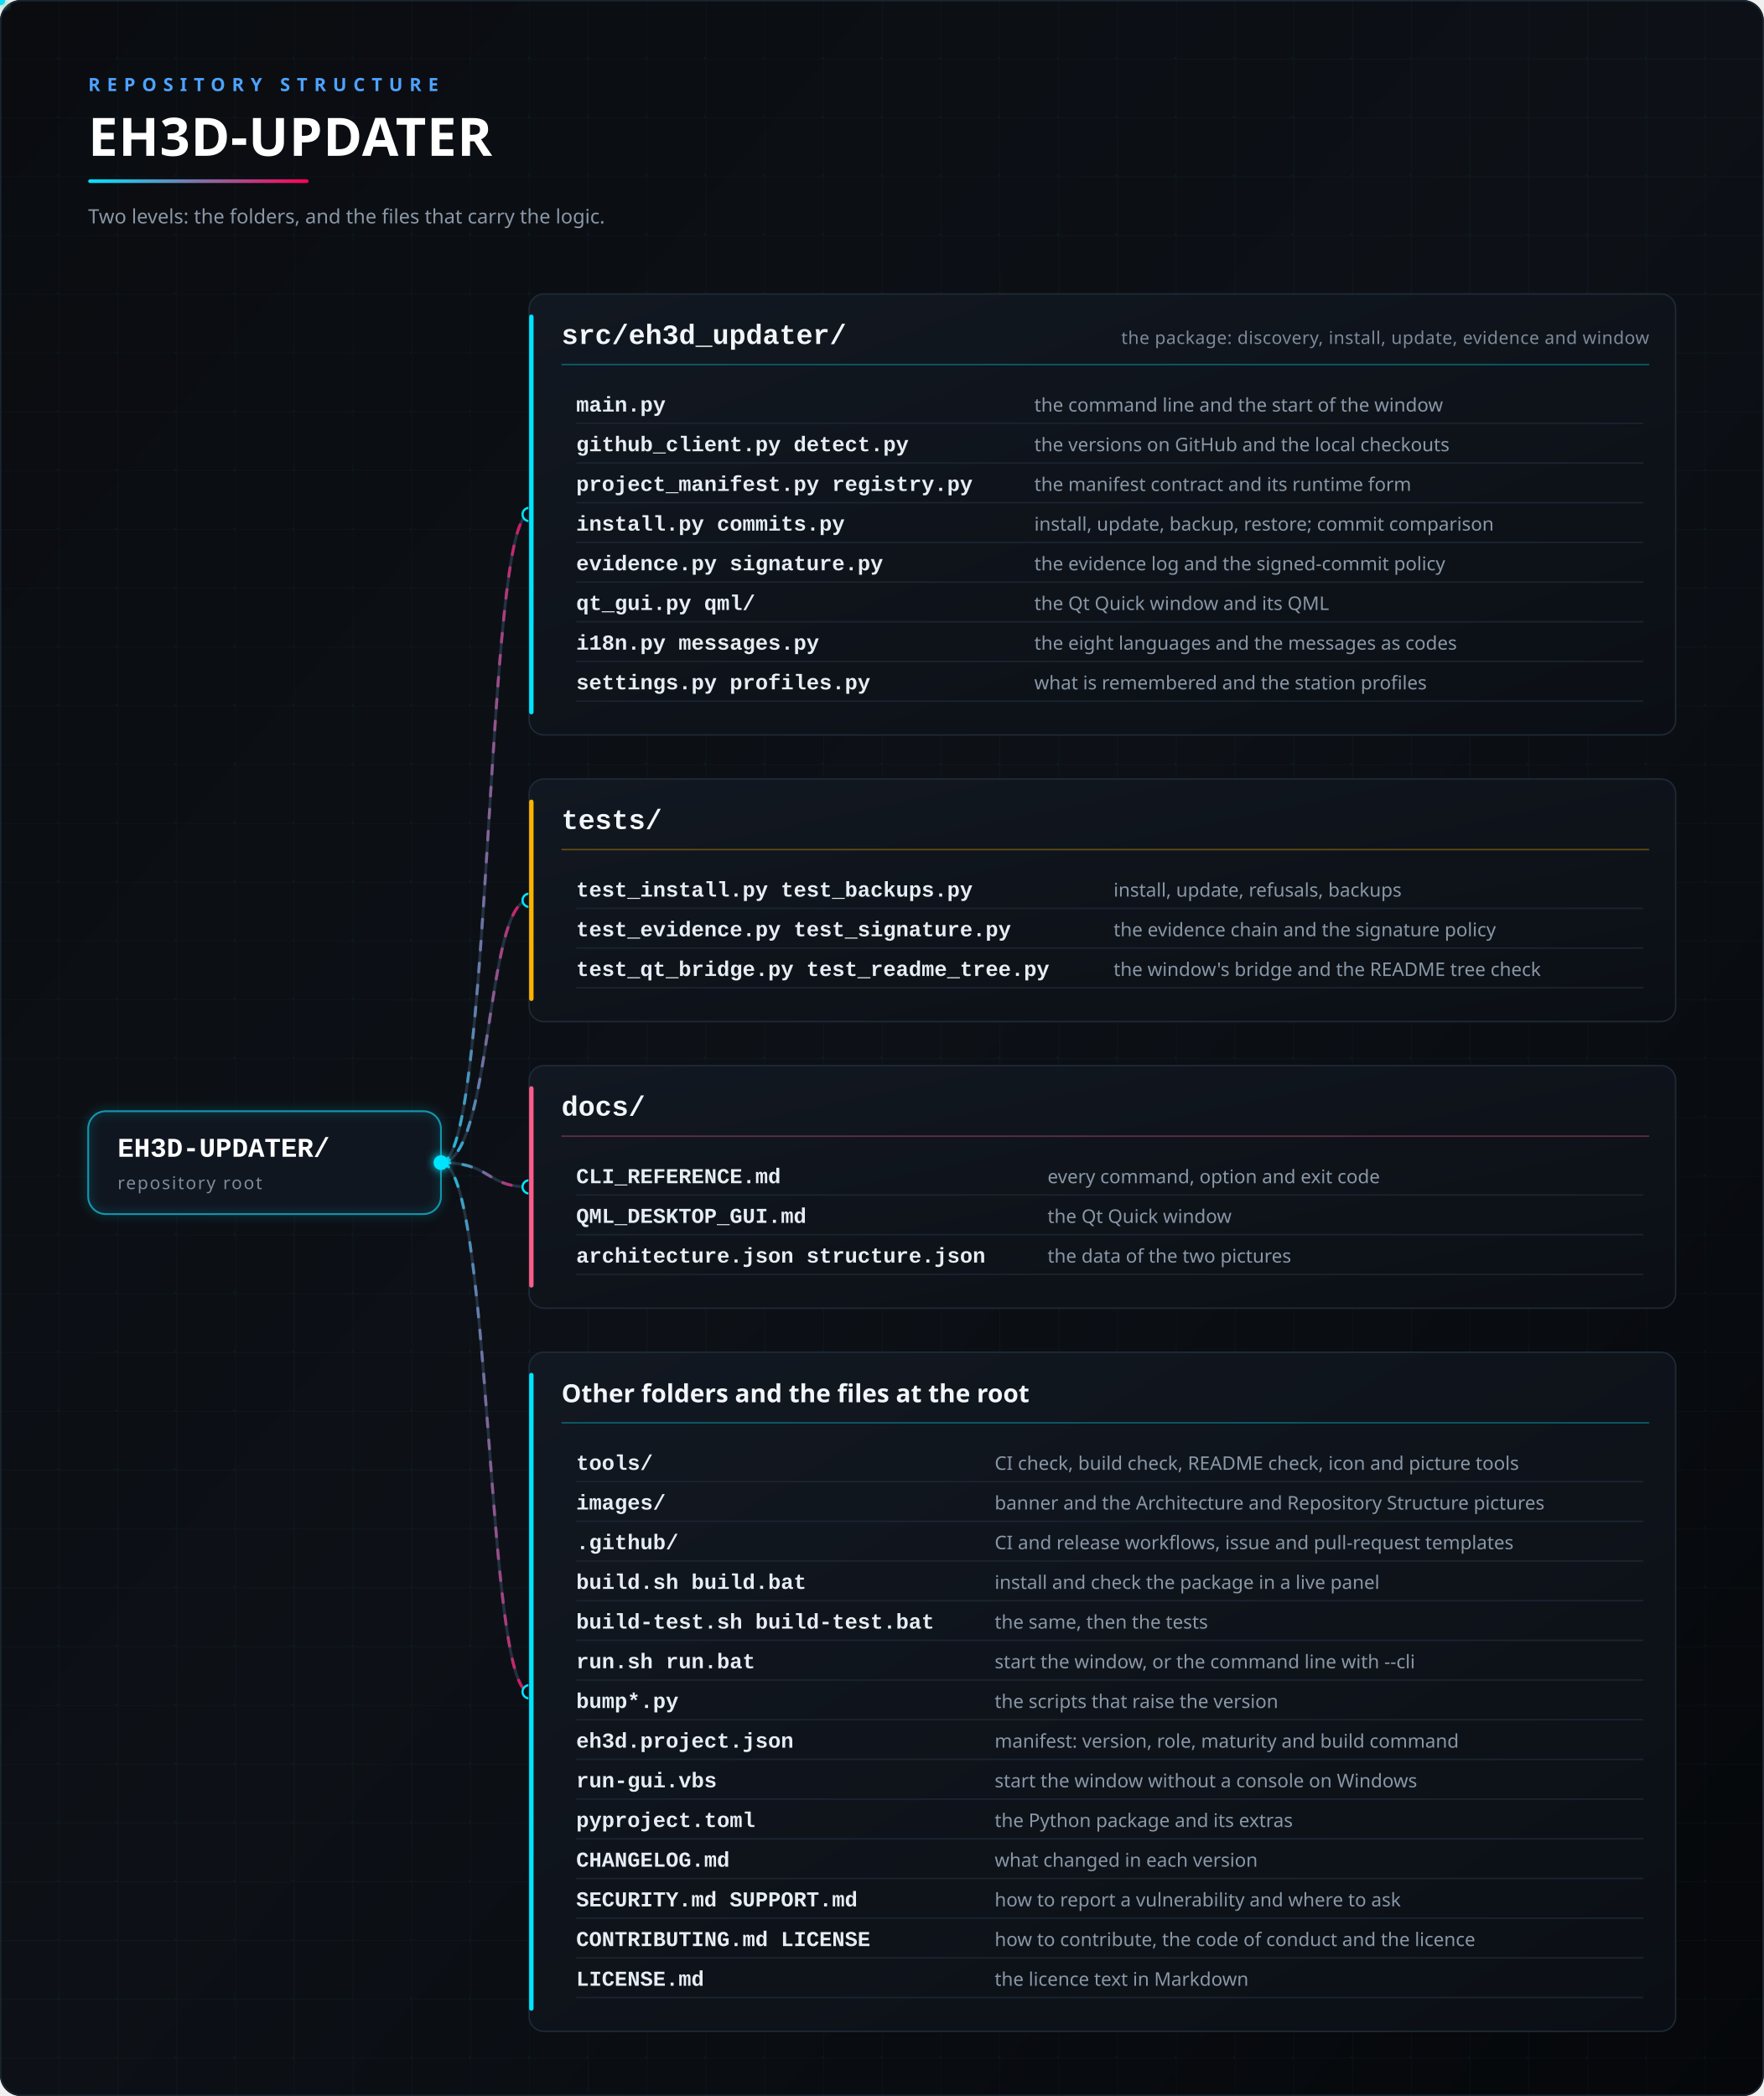
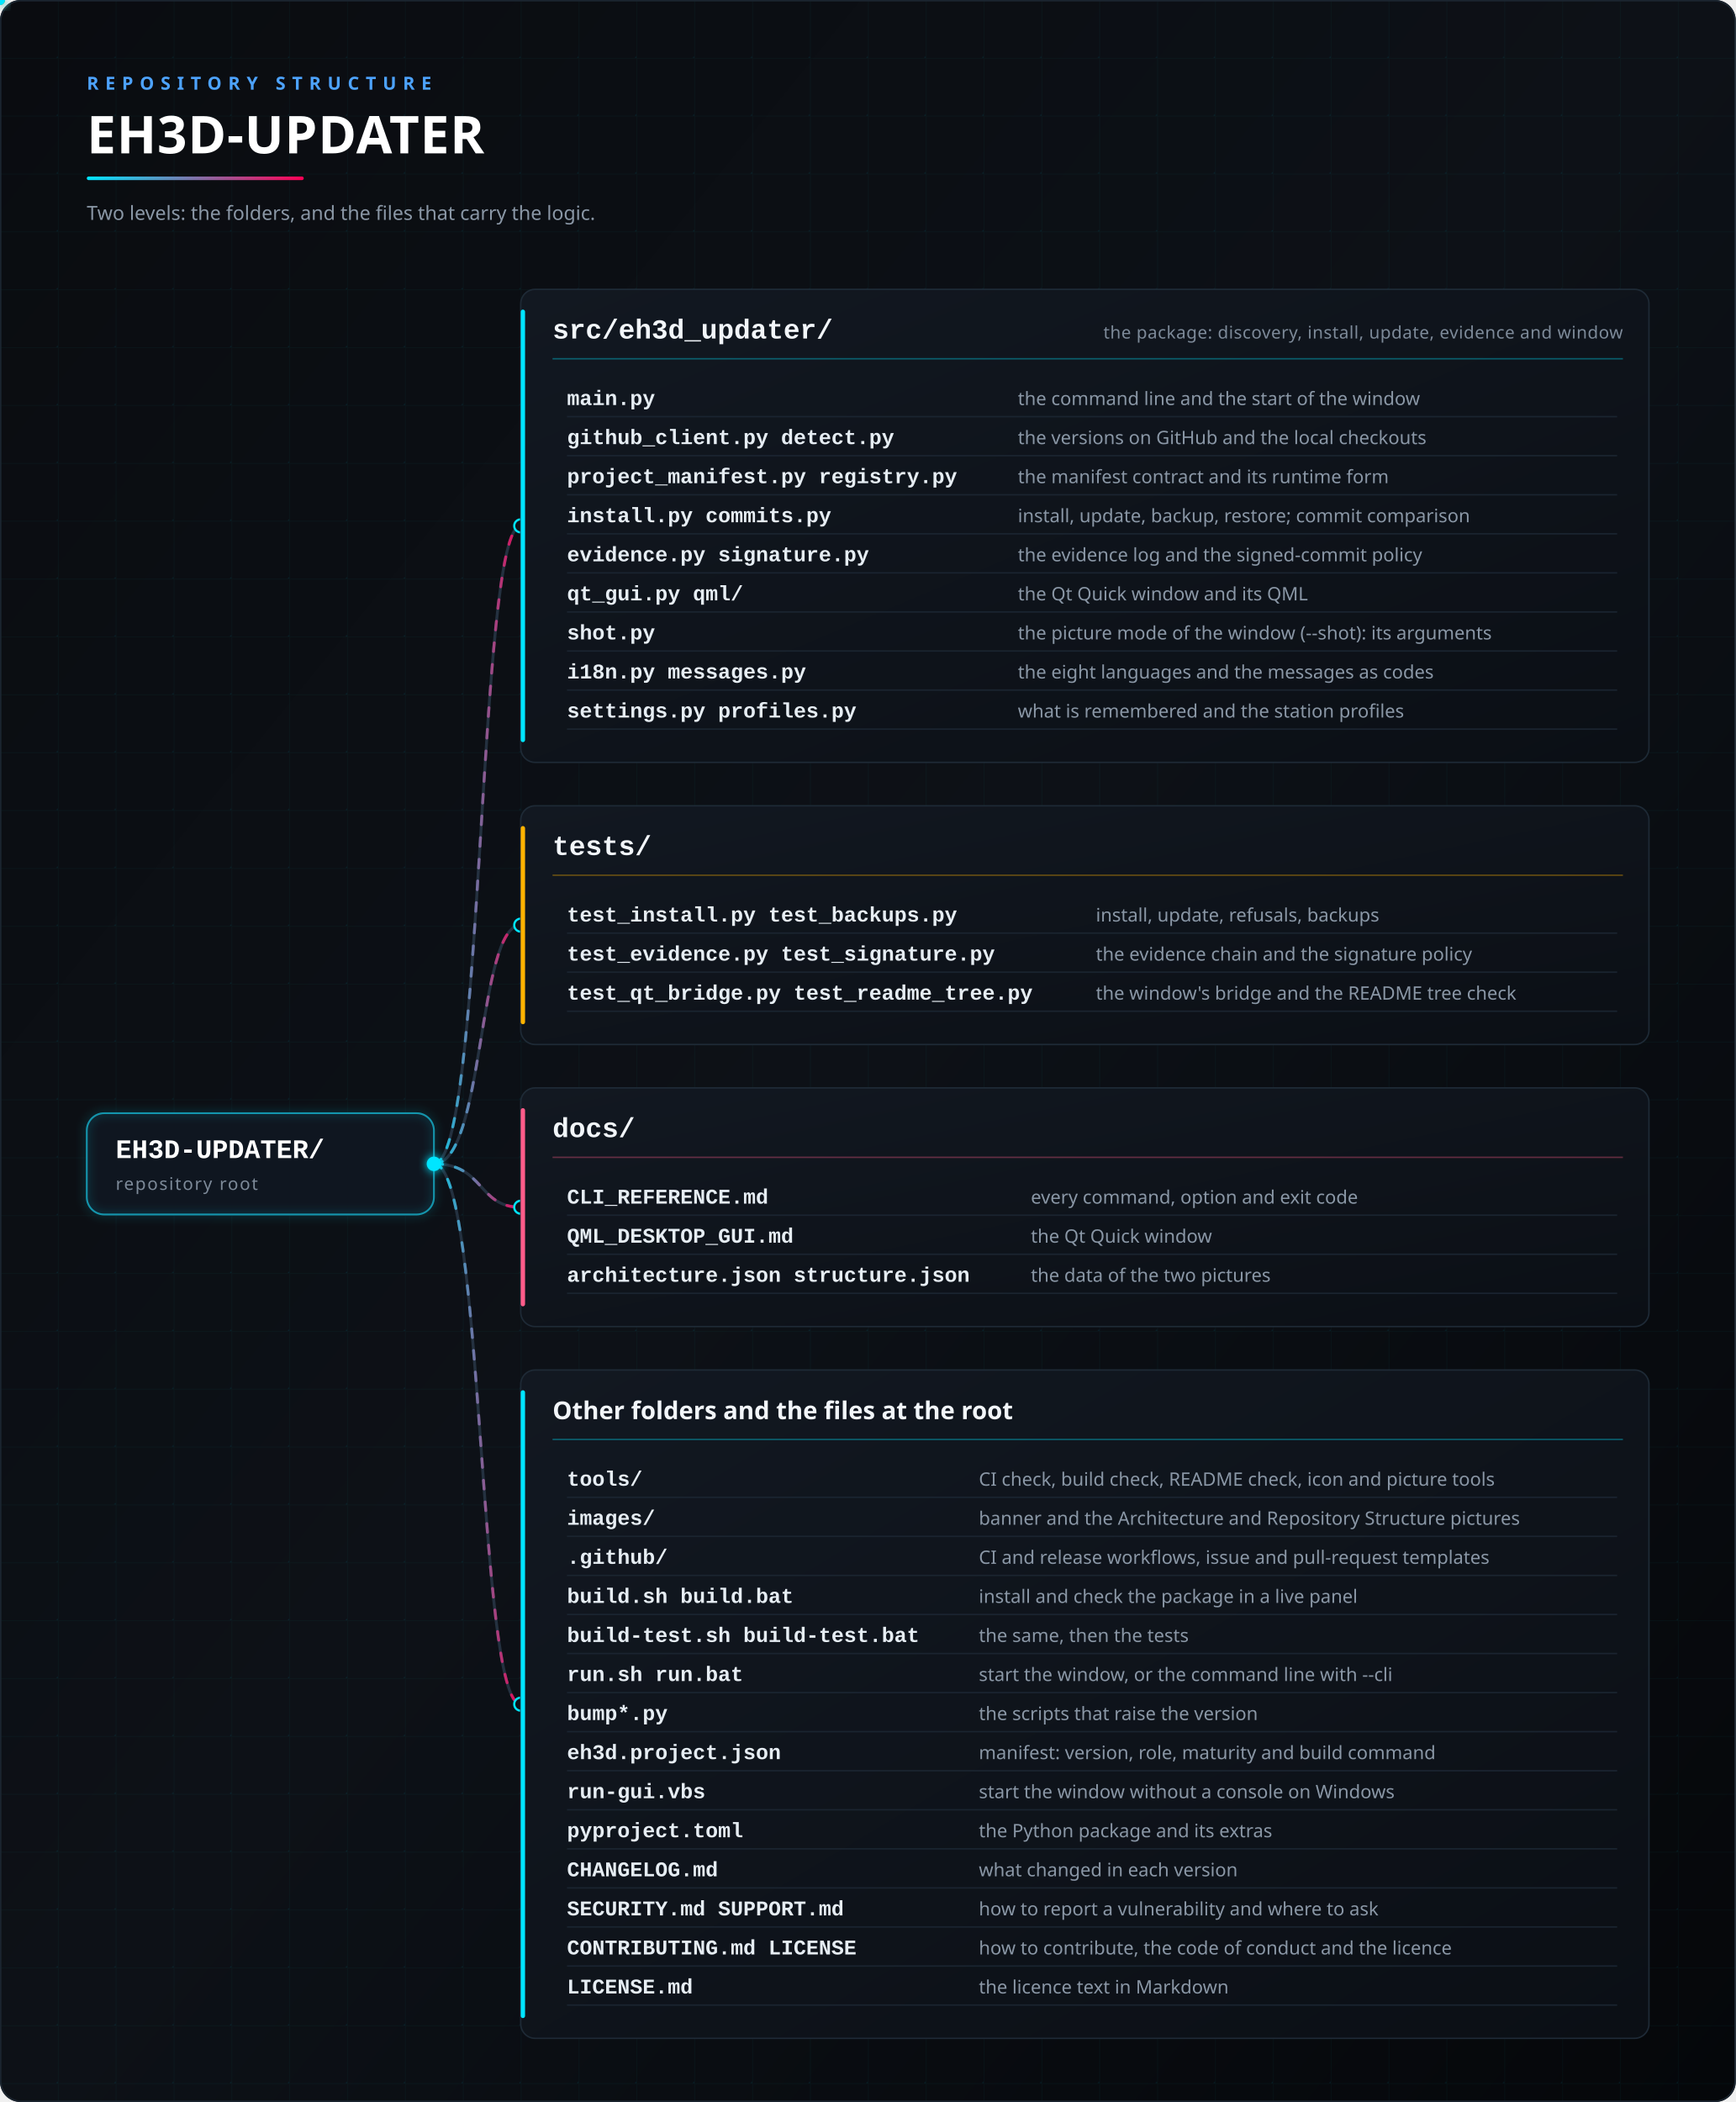
- <svg xmlns="http://www.w3.org/2000/svg" viewBox="0 0 1200 1426" width="100%" role="img" aria-labelledby="t d">
+ <svg xmlns="http://www.w3.org/2000/svg" viewBox="0 0 1200 1453" width="100%" role="img" aria-labelledby="t d">
  <defs>
    <linearGradient id="bg" x1="0" y1="0" x2="1" y2="1">
      <stop offset="0" stop-color="#0A0C10" />
      <stop offset="0.5" stop-color="#0D1117" />
      <stop offset="1" stop-color="#05070A" />
    </linearGradient>
    <linearGradient id="card" x1="0" y1="0" x2="1" y2="1">
      <stop offset="0" stop-color="#121821" />
      <stop offset="1" stop-color="#0B0F15" />
    </linearGradient>
    <linearGradient id="line" x1="0" y1="0" x2="1" y2="0">
      <stop offset="0" stop-color="#00E5FF" />
      <stop offset="1" stop-color="#FF0055" />
    </linearGradient>
    <filter id="glow" x="-50%" y="-50%" width="200%" height="200%">
      <feGaussianBlur stdDeviation="3" result="b" />
      <feMerge>
        <feMergeNode in="b" />
        <feMergeNode in="SourceGraphic" />
      </feMerge>
    </filter>
    <pattern id="grid" width="40" height="40" patternUnits="userSpaceOnUse">
      <path d="M40 0H0V40" fill="none" stroke="#00E5FF" stroke-opacity="0.035" />
      <circle cx="40" cy="40" r="1" fill="#00E5FF" fill-opacity="0.09" />
    </pattern>
  </defs>
-   <rect width="1200" height="1426" rx="14" fill="url(#bg)" />
-   <rect width="1200" height="1426" rx="14" fill="url(#grid)" />
-   <rect x="0.5" y="0.5" width="1199" height="1425" rx="14" fill="none" stroke="#1B2530" />
+   <rect width="1200" height="1453" rx="14" fill="url(#bg)" />
+   <rect width="1200" height="1453" rx="14" fill="url(#grid)" />
+   <rect x="0.5" y="0.5" width="1199" height="1452" rx="14" fill="none" stroke="#1B2530" />
  <text x="60" y="62" font-family="'Segoe UI','Noto Sans','Noto Sans CJK SC','Microsoft YaHei','Yu Gothic','Helvetica Neue',Helvetica,Arial,sans-serif" font-size="12.5" font-weight="600" fill="#4DA3FF" text-anchor="start" letter-spacing="4.5">REPOSITORY STRUCTURE</text>
  <text x="60" y="106" font-family="'Segoe UI','Noto Sans','Noto Sans CJK SC','Microsoft YaHei','Yu Gothic','Helvetica Neue',Helvetica,Arial,sans-serif" font-size="36" font-weight="700" fill="#FFFFFF" text-anchor="start" letter-spacing="0.5">EH3D-UPDATER</text>
  <rect x="60" y="122" width="150" height="2.5" rx="1.25" fill="url(#line)">
    <animate attributeName="width" values="40;150;150" keyTimes="0;0.4;1" dur="3s" repeatCount="indefinite" />
  </rect>
  <text x="60" y="152" font-family="'Segoe UI','Noto Sans','Noto Sans CJK SC','Microsoft YaHei','Yu Gothic','Helvetica Neue',Helvetica,Arial,sans-serif" font-size="13.5" font-weight="400" fill="#8A97A6" text-anchor="start">Two levels: the folders, and the files that carry the logic.</text>
-   <path id="c0" d="M300,791 C335,791 330,350 360,350" fill="none" stroke="#243140" stroke-width="2" />
-   <path d="M300,791 C335,791 330,350 360,350" fill="none" stroke="url(#line)" stroke-width="2" stroke-linecap="round" stroke-dasharray="6 9" opacity="0.9">
+   <path id="c0" d="M300,804.5 C335,804.5 330,363.5 360,363.5" fill="none" stroke="#243140" stroke-width="2" />
+   <path d="M300,804.5 C335,804.5 330,363.5 360,363.5" fill="none" stroke="url(#line)" stroke-width="2" stroke-linecap="round" stroke-dasharray="6 9" opacity="0.9">
    <animate attributeName="stroke-dashoffset" from="0" to="-30" dur="1.6s" repeatCount="indefinite" />
  </path>
-   <circle cx="360" cy="350" r="4.5" fill="#0D1117" stroke="#00E5FF" stroke-width="1.5" />
-   <path id="c1" d="M300,791 C335,791 330,612.5 360,612.5" fill="none" stroke="#243140" stroke-width="2" />
-   <path d="M300,791 C335,791 330,612.5 360,612.5" fill="none" stroke="url(#line)" stroke-width="2" stroke-linecap="round" stroke-dasharray="6 9" opacity="0.9">
+   <circle cx="360" cy="363.5" r="4.5" fill="#0D1117" stroke="#00E5FF" stroke-width="1.5" />
+   <path id="c1" d="M300,804.5 C335,804.5 330,639.5 360,639.5" fill="none" stroke="#243140" stroke-width="2" />
+   <path d="M300,804.5 C335,804.5 330,639.5 360,639.5" fill="none" stroke="url(#line)" stroke-width="2" stroke-linecap="round" stroke-dasharray="6 9" opacity="0.9">
    <animate attributeName="stroke-dashoffset" from="0" to="-30" dur="1.6s" repeatCount="indefinite" />
  </path>
-   <circle cx="360" cy="612.5" r="4.5" fill="#0D1117" stroke="#00E5FF" stroke-width="1.5" />
-   <path id="c2" d="M300,791 C335,791 330,807.5 360,807.5" fill="none" stroke="#243140" stroke-width="2" />
-   <path d="M300,791 C335,791 330,807.5 360,807.5" fill="none" stroke="url(#line)" stroke-width="2" stroke-linecap="round" stroke-dasharray="6 9" opacity="0.9">
+   <circle cx="360" cy="639.5" r="4.5" fill="#0D1117" stroke="#00E5FF" stroke-width="1.5" />
+   <path id="c2" d="M300,804.5 C335,804.5 330,834.5 360,834.5" fill="none" stroke="#243140" stroke-width="2" />
+   <path d="M300,804.5 C335,804.5 330,834.5 360,834.5" fill="none" stroke="url(#line)" stroke-width="2" stroke-linecap="round" stroke-dasharray="6 9" opacity="0.9">
    <animate attributeName="stroke-dashoffset" from="0" to="-30" dur="1.6s" repeatCount="indefinite" />
  </path>
-   <circle cx="360" cy="807.5" r="4.5" fill="#0D1117" stroke="#00E5FF" stroke-width="1.5" />
-   <path id="c3" d="M300,791 C335,791 330,1151 360,1151" fill="none" stroke="#243140" stroke-width="2" />
-   <path d="M300,791 C335,791 330,1151 360,1151" fill="none" stroke="url(#line)" stroke-width="2" stroke-linecap="round" stroke-dasharray="6 9" opacity="0.9">
+   <circle cx="360" cy="834.5" r="4.5" fill="#0D1117" stroke="#00E5FF" stroke-width="1.5" />
+   <path id="c3" d="M300,804.5 C335,804.5 330,1178 360,1178" fill="none" stroke="#243140" stroke-width="2" />
+   <path d="M300,804.5 C335,804.5 330,1178 360,1178" fill="none" stroke="url(#line)" stroke-width="2" stroke-linecap="round" stroke-dasharray="6 9" opacity="0.9">
    <animate attributeName="stroke-dashoffset" from="0" to="-30" dur="1.6s" repeatCount="indefinite" />
  </path>
-   <circle cx="360" cy="1151" r="4.5" fill="#0D1117" stroke="#00E5FF" stroke-width="1.5" />
+   <circle cx="360" cy="1178" r="4.5" fill="#0D1117" stroke="#00E5FF" stroke-width="1.5" />
  <circle r="3.5" fill="#00E5FF" filter="url(#glow)">
    <animateMotion dur="3.4s" repeatCount="indefinite">
      <mpath href="#c0" />
    </animateMotion>
  </circle>
  <circle r="3.5" fill="#4DA3FF" filter="url(#glow)">
    <animateMotion dur="4.2s" repeatCount="indefinite">
      <mpath href="#c1" />
    </animateMotion>
  </circle>
  <circle r="3.5" fill="#FFB300" filter="url(#glow)">
    <animateMotion dur="5.0s" repeatCount="indefinite">
      <mpath href="#c2" />
    </animateMotion>
  </circle>
  <circle r="3.5" fill="#00E5FF" filter="url(#glow)">
    <animateMotion dur="5.8s" repeatCount="indefinite">
      <mpath href="#c3" />
    </animateMotion>
  </circle>
-   <rect x="60" y="756" width="240" height="70" rx="12" fill="#0F1620" stroke="#2A3A4C" stroke-width="1.2" />
-   <rect x="60" y="756" width="240" height="70" rx="12" fill="none" stroke="#00E5FF" stroke-opacity="0.5" stroke-width="1.2" filter="url(#glow)">
+   <rect x="60" y="769.5" width="240" height="70" rx="12" fill="#0F1620" stroke="#2A3A4C" stroke-width="1.2" />
+   <rect x="60" y="769.5" width="240" height="70" rx="12" fill="none" stroke="#00E5FF" stroke-opacity="0.5" stroke-width="1.2" filter="url(#glow)">
    <animate attributeName="stroke-opacity" values="0.15;0.6;0.15" dur="3.6s" repeatCount="indefinite" />
  </rect>
-   <text x="80" y="787" font-family="'JetBrains Mono','Cascadia Code','SFMono-Regular',Consolas,'Liberation Mono',monospace" font-size="18.5" font-weight="700" fill="#FFFFFF" text-anchor="start">EH3D-UPDATER/</text>
-   <text x="80" y="809" font-family="'Segoe UI','Noto Sans','Noto Sans CJK SC','Microsoft YaHei','Yu Gothic','Helvetica Neue',Helvetica,Arial,sans-serif" font-size="12" font-weight="400" fill="#7D8A99" text-anchor="start" letter-spacing="1">repository root</text>
-   <circle cx="300" cy="791" r="5" fill="#00E5FF" filter="url(#glow)" />
-   <rect x="360" y="200" width="780" height="300" rx="10" fill="url(#card)" stroke="#1E2A36" stroke-width="1" />
-   <rect x="360" y="214" width="3" height="272" rx="1.5" fill="#00E5FF">
+   <text x="80" y="800.5" font-family="'JetBrains Mono','Cascadia Code','SFMono-Regular',Consolas,'Liberation Mono',monospace" font-size="18.5" font-weight="700" fill="#FFFFFF" text-anchor="start">EH3D-UPDATER/</text>
+   <text x="80" y="822.5" font-family="'Segoe UI','Noto Sans','Noto Sans CJK SC','Microsoft YaHei','Yu Gothic','Helvetica Neue',Helvetica,Arial,sans-serif" font-size="12" font-weight="400" fill="#7D8A99" text-anchor="start" letter-spacing="1">repository root</text>
+   <circle cx="300" cy="804.5" r="5" fill="#00E5FF" filter="url(#glow)" />
+   <rect x="360" y="200" width="780" height="327" rx="10" fill="url(#card)" stroke="#1E2A36" stroke-width="1" />
+   <rect x="360" y="214" width="3" height="299" rx="1.5" fill="#00E5FF">
    <animate attributeName="opacity" values="0.55;1;0.55" dur="4s" begin="0s" repeatCount="indefinite" />
  </rect>
  <text x="382" y="234" font-family="'JetBrains Mono','Cascadia Code','SFMono-Regular',Consolas,'Liberation Mono',monospace" font-size="19" font-weight="700" fill="#F2F6FA" text-anchor="start">src/eh3d_updater/</text>
  <text x="1122" y="234" font-family="'Segoe UI','Noto Sans','Noto Sans CJK SC','Microsoft YaHei','Yu Gothic','Helvetica Neue',Helvetica,Arial,sans-serif" font-size="12" font-weight="400" fill="#7D8A99" text-anchor="end" letter-spacing="0.3">the package: discovery, install, update, evidence and window</text>
  <line x1="382" y1="248" x2="1122" y2="248" stroke="#00E5FF" stroke-opacity="0.35" stroke-width="1" />
  <text x="392" y="280" font-family="'JetBrains Mono','Cascadia Code','SFMono-Regular',Consolas,'Liberation Mono',monospace" font-size="14.5" font-weight="600" fill="#E6EDF3" text-anchor="start">main.py</text>
  <text x="703.68" y="280" font-family="'Segoe UI','Noto Sans','Noto Sans CJK SC','Microsoft YaHei','Yu Gothic','Helvetica Neue',Helvetica,Arial,sans-serif" font-size="12.8" font-weight="400" fill="#8A97A6" text-anchor="start">the command line and the start of the window</text>
  <line x1="392" y1="288" x2="1118" y2="288" stroke="#1A2430" stroke-width="1" />
  <text x="392" y="307" font-family="'JetBrains Mono','Cascadia Code','SFMono-Regular',Consolas,'Liberation Mono',monospace" font-size="14.5" font-weight="600" fill="#E6EDF3" text-anchor="start">github_client.py  detect.py</text>
  <text x="703.68" y="307" font-family="'Segoe UI','Noto Sans','Noto Sans CJK SC','Microsoft YaHei','Yu Gothic','Helvetica Neue',Helvetica,Arial,sans-serif" font-size="12.8" font-weight="400" fill="#8A97A6" text-anchor="start">the versions on GitHub and the local checkouts</text>
  <line x1="392" y1="315" x2="1118" y2="315" stroke="#1A2430" stroke-width="1" />
  <text x="392" y="334" font-family="'JetBrains Mono','Cascadia Code','SFMono-Regular',Consolas,'Liberation Mono',monospace" font-size="14.5" font-weight="600" fill="#E6EDF3" text-anchor="start">project_manifest.py  registry.py</text>
  <text x="703.68" y="334" font-family="'Segoe UI','Noto Sans','Noto Sans CJK SC','Microsoft YaHei','Yu Gothic','Helvetica Neue',Helvetica,Arial,sans-serif" font-size="12.8" font-weight="400" fill="#8A97A6" text-anchor="start">the manifest contract and its runtime form</text>
  <line x1="392" y1="342" x2="1118" y2="342" stroke="#1A2430" stroke-width="1" />
  <text x="392" y="361" font-family="'JetBrains Mono','Cascadia Code','SFMono-Regular',Consolas,'Liberation Mono',monospace" font-size="14.5" font-weight="600" fill="#E6EDF3" text-anchor="start">install.py  commits.py</text>
  <text x="703.68" y="361" font-family="'Segoe UI','Noto Sans','Noto Sans CJK SC','Microsoft YaHei','Yu Gothic','Helvetica Neue',Helvetica,Arial,sans-serif" font-size="12.8" font-weight="400" fill="#8A97A6" text-anchor="start">install, update, backup, restore; commit comparison</text>
  <line x1="392" y1="369" x2="1118" y2="369" stroke="#1A2430" stroke-width="1" />
  <text x="392" y="388" font-family="'JetBrains Mono','Cascadia Code','SFMono-Regular',Consolas,'Liberation Mono',monospace" font-size="14.5" font-weight="600" fill="#E6EDF3" text-anchor="start">evidence.py  signature.py</text>
  <text x="703.68" y="388" font-family="'Segoe UI','Noto Sans','Noto Sans CJK SC','Microsoft YaHei','Yu Gothic','Helvetica Neue',Helvetica,Arial,sans-serif" font-size="12.8" font-weight="400" fill="#8A97A6" text-anchor="start">the evidence log and the signed-commit policy</text>
  <line x1="392" y1="396" x2="1118" y2="396" stroke="#1A2430" stroke-width="1" />
  <text x="392" y="415" font-family="'JetBrains Mono','Cascadia Code','SFMono-Regular',Consolas,'Liberation Mono',monospace" font-size="14.5" font-weight="600" fill="#E6EDF3" text-anchor="start">qt_gui.py  qml/</text>
  <text x="703.68" y="415" font-family="'Segoe UI','Noto Sans','Noto Sans CJK SC','Microsoft YaHei','Yu Gothic','Helvetica Neue',Helvetica,Arial,sans-serif" font-size="12.8" font-weight="400" fill="#8A97A6" text-anchor="start">the Qt Quick window and its QML</text>
  <line x1="392" y1="423" x2="1118" y2="423" stroke="#1A2430" stroke-width="1" />
-   <text x="392" y="442" font-family="'JetBrains Mono','Cascadia Code','SFMono-Regular',Consolas,'Liberation Mono',monospace" font-size="14.5" font-weight="600" fill="#E6EDF3" text-anchor="start">i18n.py  messages.py</text>
-   <text x="703.68" y="442" font-family="'Segoe UI','Noto Sans','Noto Sans CJK SC','Microsoft YaHei','Yu Gothic','Helvetica Neue',Helvetica,Arial,sans-serif" font-size="12.8" font-weight="400" fill="#8A97A6" text-anchor="start">the eight languages and the messages as codes</text>
+   <text x="392" y="442" font-family="'JetBrains Mono','Cascadia Code','SFMono-Regular',Consolas,'Liberation Mono',monospace" font-size="14.5" font-weight="600" fill="#E6EDF3" text-anchor="start">shot.py</text>
+   <text x="703.68" y="442" font-family="'Segoe UI','Noto Sans','Noto Sans CJK SC','Microsoft YaHei','Yu Gothic','Helvetica Neue',Helvetica,Arial,sans-serif" font-size="12.8" font-weight="400" fill="#8A97A6" text-anchor="start">the picture mode of the window (--shot): its arguments</text>
  <line x1="392" y1="450" x2="1118" y2="450" stroke="#1A2430" stroke-width="1" />
-   <text x="392" y="469" font-family="'JetBrains Mono','Cascadia Code','SFMono-Regular',Consolas,'Liberation Mono',monospace" font-size="14.5" font-weight="600" fill="#E6EDF3" text-anchor="start">settings.py  profiles.py</text>
-   <text x="703.68" y="469" font-family="'Segoe UI','Noto Sans','Noto Sans CJK SC','Microsoft YaHei','Yu Gothic','Helvetica Neue',Helvetica,Arial,sans-serif" font-size="12.8" font-weight="400" fill="#8A97A6" text-anchor="start">what is remembered and the station profiles</text>
+   <text x="392" y="469" font-family="'JetBrains Mono','Cascadia Code','SFMono-Regular',Consolas,'Liberation Mono',monospace" font-size="14.5" font-weight="600" fill="#E6EDF3" text-anchor="start">i18n.py  messages.py</text>
+   <text x="703.68" y="469" font-family="'Segoe UI','Noto Sans','Noto Sans CJK SC','Microsoft YaHei','Yu Gothic','Helvetica Neue',Helvetica,Arial,sans-serif" font-size="12.8" font-weight="400" fill="#8A97A6" text-anchor="start">the eight languages and the messages as codes</text>
  <line x1="392" y1="477" x2="1118" y2="477" stroke="#1A2430" stroke-width="1" />
-   <rect x="360" y="530" width="780" height="165" rx="10" fill="url(#card)" stroke="#1E2A36" stroke-width="1" />
-   <rect x="360" y="544" width="3" height="137" rx="1.5" fill="#FFB300">
+   <text x="392" y="496" font-family="'JetBrains Mono','Cascadia Code','SFMono-Regular',Consolas,'Liberation Mono',monospace" font-size="14.5" font-weight="600" fill="#E6EDF3" text-anchor="start">settings.py  profiles.py</text>
+   <text x="703.68" y="496" font-family="'Segoe UI','Noto Sans','Noto Sans CJK SC','Microsoft YaHei','Yu Gothic','Helvetica Neue',Helvetica,Arial,sans-serif" font-size="12.8" font-weight="400" fill="#8A97A6" text-anchor="start">what is remembered and the station profiles</text>
+   <line x1="392" y1="504" x2="1118" y2="504" stroke="#1A2430" stroke-width="1" />
+   <rect x="360" y="557" width="780" height="165" rx="10" fill="url(#card)" stroke="#1E2A36" stroke-width="1" />
+   <rect x="360" y="571" width="3" height="137" rx="1.5" fill="#FFB300">
    <animate attributeName="opacity" values="0.55;1;0.55" dur="4s" begin="0.6s" repeatCount="indefinite" />
  </rect>
-   <text x="382" y="564" font-family="'JetBrains Mono','Cascadia Code','SFMono-Regular',Consolas,'Liberation Mono',monospace" font-size="19" font-weight="700" fill="#F2F6FA" text-anchor="start">tests/</text>
-   <line x1="382" y1="578" x2="1122" y2="578" stroke="#FFB300" stroke-opacity="0.35" stroke-width="1" />
-   <text x="392" y="610" font-family="'JetBrains Mono','Cascadia Code','SFMono-Regular',Consolas,'Liberation Mono',monospace" font-size="14.5" font-weight="600" fill="#E6EDF3" text-anchor="start">test_install.py  test_backups.py</text>
-   <text x="757.62" y="610" font-family="'Segoe UI','Noto Sans','Noto Sans CJK SC','Microsoft YaHei','Yu Gothic','Helvetica Neue',Helvetica,Arial,sans-serif" font-size="12.8" font-weight="400" fill="#8A97A6" text-anchor="start">install, update, refusals, backups</text>
-   <line x1="392" y1="618" x2="1118" y2="618" stroke="#1A2430" stroke-width="1" />
-   <text x="392" y="637" font-family="'JetBrains Mono','Cascadia Code','SFMono-Regular',Consolas,'Liberation Mono',monospace" font-size="14.5" font-weight="600" fill="#E6EDF3" text-anchor="start">test_evidence.py  test_signature.py</text>
-   <text x="757.62" y="637" font-family="'Segoe UI','Noto Sans','Noto Sans CJK SC','Microsoft YaHei','Yu Gothic','Helvetica Neue',Helvetica,Arial,sans-serif" font-size="12.8" font-weight="400" fill="#8A97A6" text-anchor="start">the evidence chain and the signature policy</text>
+   <text x="382" y="591" font-family="'JetBrains Mono','Cascadia Code','SFMono-Regular',Consolas,'Liberation Mono',monospace" font-size="19" font-weight="700" fill="#F2F6FA" text-anchor="start">tests/</text>
+   <line x1="382" y1="605" x2="1122" y2="605" stroke="#FFB300" stroke-opacity="0.35" stroke-width="1" />
+   <text x="392" y="637" font-family="'JetBrains Mono','Cascadia Code','SFMono-Regular',Consolas,'Liberation Mono',monospace" font-size="14.5" font-weight="600" fill="#E6EDF3" text-anchor="start">test_install.py  test_backups.py</text>
+   <text x="757.62" y="637" font-family="'Segoe UI','Noto Sans','Noto Sans CJK SC','Microsoft YaHei','Yu Gothic','Helvetica Neue',Helvetica,Arial,sans-serif" font-size="12.8" font-weight="400" fill="#8A97A6" text-anchor="start">install, update, refusals, backups</text>
  <line x1="392" y1="645" x2="1118" y2="645" stroke="#1A2430" stroke-width="1" />
-   <text x="392" y="664" font-family="'JetBrains Mono','Cascadia Code','SFMono-Regular',Consolas,'Liberation Mono',monospace" font-size="14.5" font-weight="600" fill="#E6EDF3" text-anchor="start">test_qt_bridge.py  test_readme_tree.py</text>
-   <text x="757.62" y="664" font-family="'Segoe UI','Noto Sans','Noto Sans CJK SC','Microsoft YaHei','Yu Gothic','Helvetica Neue',Helvetica,Arial,sans-serif" font-size="12.8" font-weight="400" fill="#8A97A6" text-anchor="start">the window's bridge and the README tree check</text>
+   <text x="392" y="664" font-family="'JetBrains Mono','Cascadia Code','SFMono-Regular',Consolas,'Liberation Mono',monospace" font-size="14.5" font-weight="600" fill="#E6EDF3" text-anchor="start">test_evidence.py  test_signature.py</text>
+   <text x="757.62" y="664" font-family="'Segoe UI','Noto Sans','Noto Sans CJK SC','Microsoft YaHei','Yu Gothic','Helvetica Neue',Helvetica,Arial,sans-serif" font-size="12.8" font-weight="400" fill="#8A97A6" text-anchor="start">the evidence chain and the signature policy</text>
  <line x1="392" y1="672" x2="1118" y2="672" stroke="#1A2430" stroke-width="1" />
-   <rect x="360" y="725" width="780" height="165" rx="10" fill="url(#card)" stroke="#1E2A36" stroke-width="1" />
-   <rect x="360" y="739" width="3" height="137" rx="1.5" fill="#FF5C8A">
+   <text x="392" y="691" font-family="'JetBrains Mono','Cascadia Code','SFMono-Regular',Consolas,'Liberation Mono',monospace" font-size="14.5" font-weight="600" fill="#E6EDF3" text-anchor="start">test_qt_bridge.py  test_readme_tree.py</text>
+   <text x="757.62" y="691" font-family="'Segoe UI','Noto Sans','Noto Sans CJK SC','Microsoft YaHei','Yu Gothic','Helvetica Neue',Helvetica,Arial,sans-serif" font-size="12.8" font-weight="400" fill="#8A97A6" text-anchor="start">the window's bridge and the README tree check</text>
+   <line x1="392" y1="699" x2="1118" y2="699" stroke="#1A2430" stroke-width="1" />
+   <rect x="360" y="752" width="780" height="165" rx="10" fill="url(#card)" stroke="#1E2A36" stroke-width="1" />
+   <rect x="360" y="766" width="3" height="137" rx="1.5" fill="#FF5C8A">
    <animate attributeName="opacity" values="0.55;1;0.55" dur="4s" begin="1.2s" repeatCount="indefinite" />
  </rect>
-   <text x="382" y="759" font-family="'JetBrains Mono','Cascadia Code','SFMono-Regular',Consolas,'Liberation Mono',monospace" font-size="19" font-weight="700" fill="#F2F6FA" text-anchor="start">docs/</text>
-   <line x1="382" y1="773" x2="1122" y2="773" stroke="#FF5C8A" stroke-opacity="0.35" stroke-width="1" />
-   <text x="392" y="805" font-family="'JetBrains Mono','Cascadia Code','SFMono-Regular',Consolas,'Liberation Mono',monospace" font-size="14.5" font-weight="600" fill="#E6EDF3" text-anchor="start">CLI_REFERENCE.md</text>
-   <text x="712.67" y="805" font-family="'Segoe UI','Noto Sans','Noto Sans CJK SC','Microsoft YaHei','Yu Gothic','Helvetica Neue',Helvetica,Arial,sans-serif" font-size="12.8" font-weight="400" fill="#8A97A6" text-anchor="start">every command, option and exit code</text>
-   <line x1="392" y1="813" x2="1118" y2="813" stroke="#1A2430" stroke-width="1" />
-   <text x="392" y="832" font-family="'JetBrains Mono','Cascadia Code','SFMono-Regular',Consolas,'Liberation Mono',monospace" font-size="14.5" font-weight="600" fill="#E6EDF3" text-anchor="start">QML_DESKTOP_GUI.md</text>
-   <text x="712.67" y="832" font-family="'Segoe UI','Noto Sans','Noto Sans CJK SC','Microsoft YaHei','Yu Gothic','Helvetica Neue',Helvetica,Arial,sans-serif" font-size="12.8" font-weight="400" fill="#8A97A6" text-anchor="start">the Qt Quick window</text>
+   <text x="382" y="786" font-family="'JetBrains Mono','Cascadia Code','SFMono-Regular',Consolas,'Liberation Mono',monospace" font-size="19" font-weight="700" fill="#F2F6FA" text-anchor="start">docs/</text>
+   <line x1="382" y1="800" x2="1122" y2="800" stroke="#FF5C8A" stroke-opacity="0.35" stroke-width="1" />
+   <text x="392" y="832" font-family="'JetBrains Mono','Cascadia Code','SFMono-Regular',Consolas,'Liberation Mono',monospace" font-size="14.5" font-weight="600" fill="#E6EDF3" text-anchor="start">CLI_REFERENCE.md</text>
+   <text x="712.67" y="832" font-family="'Segoe UI','Noto Sans','Noto Sans CJK SC','Microsoft YaHei','Yu Gothic','Helvetica Neue',Helvetica,Arial,sans-serif" font-size="12.8" font-weight="400" fill="#8A97A6" text-anchor="start">every command, option and exit code</text>
  <line x1="392" y1="840" x2="1118" y2="840" stroke="#1A2430" stroke-width="1" />
-   <text x="392" y="859" font-family="'JetBrains Mono','Cascadia Code','SFMono-Regular',Consolas,'Liberation Mono',monospace" font-size="14.5" font-weight="600" fill="#E6EDF3" text-anchor="start">architecture.json  structure.json</text>
-   <text x="712.67" y="859" font-family="'Segoe UI','Noto Sans','Noto Sans CJK SC','Microsoft YaHei','Yu Gothic','Helvetica Neue',Helvetica,Arial,sans-serif" font-size="12.8" font-weight="400" fill="#8A97A6" text-anchor="start">the data of the two pictures</text>
+   <text x="392" y="859" font-family="'JetBrains Mono','Cascadia Code','SFMono-Regular',Consolas,'Liberation Mono',monospace" font-size="14.5" font-weight="600" fill="#E6EDF3" text-anchor="start">QML_DESKTOP_GUI.md</text>
+   <text x="712.67" y="859" font-family="'Segoe UI','Noto Sans','Noto Sans CJK SC','Microsoft YaHei','Yu Gothic','Helvetica Neue',Helvetica,Arial,sans-serif" font-size="12.8" font-weight="400" fill="#8A97A6" text-anchor="start">the Qt Quick window</text>
  <line x1="392" y1="867" x2="1118" y2="867" stroke="#1A2430" stroke-width="1" />
-   <rect x="360" y="920" width="780" height="462" rx="10" fill="url(#card)" stroke="#1E2A36" stroke-width="1" />
-   <rect x="360" y="934" width="3" height="434" rx="1.5" fill="#00E5FF">
+   <text x="392" y="886" font-family="'JetBrains Mono','Cascadia Code','SFMono-Regular',Consolas,'Liberation Mono',monospace" font-size="14.5" font-weight="600" fill="#E6EDF3" text-anchor="start">architecture.json  structure.json</text>
+   <text x="712.67" y="886" font-family="'Segoe UI','Noto Sans','Noto Sans CJK SC','Microsoft YaHei','Yu Gothic','Helvetica Neue',Helvetica,Arial,sans-serif" font-size="12.8" font-weight="400" fill="#8A97A6" text-anchor="start">the data of the two pictures</text>
+   <line x1="392" y1="894" x2="1118" y2="894" stroke="#1A2430" stroke-width="1" />
+   <rect x="360" y="947" width="780" height="462" rx="10" fill="url(#card)" stroke="#1E2A36" stroke-width="1" />
+   <rect x="360" y="961" width="3" height="434" rx="1.5" fill="#00E5FF">
    <animate attributeName="opacity" values="0.55;1;0.55" dur="4s" begin="1.8s" repeatCount="indefinite" />
  </rect>
-   <text x="382" y="954" font-family="'Segoe UI','Noto Sans','Noto Sans CJK SC','Microsoft YaHei','Yu Gothic','Helvetica Neue',Helvetica,Arial,sans-serif" font-size="17" font-weight="700" fill="#F2F6FA" text-anchor="start">Other folders and the files at the root</text>
-   <line x1="382" y1="968" x2="1122" y2="968" stroke="#00E5FF" stroke-opacity="0.35" stroke-width="1" />
-   <text x="392" y="1000" font-family="'JetBrains Mono','Cascadia Code','SFMono-Regular',Consolas,'Liberation Mono',monospace" font-size="14.5" font-weight="600" fill="#E6EDF3" text-anchor="start">tools/</text>
-   <text x="676.71" y="1000" font-family="'Segoe UI','Noto Sans','Noto Sans CJK SC','Microsoft YaHei','Yu Gothic','Helvetica Neue',Helvetica,Arial,sans-serif" font-size="12.8" font-weight="400" fill="#8A97A6" text-anchor="start">CI check, build check, README check, icon and picture tools</text>
-   <line x1="392" y1="1008" x2="1118" y2="1008" stroke="#1A2430" stroke-width="1" />
-   <text x="392" y="1027" font-family="'JetBrains Mono','Cascadia Code','SFMono-Regular',Consolas,'Liberation Mono',monospace" font-size="14.5" font-weight="600" fill="#E6EDF3" text-anchor="start">images/</text>
-   <text x="676.71" y="1027" font-family="'Segoe UI','Noto Sans','Noto Sans CJK SC','Microsoft YaHei','Yu Gothic','Helvetica Neue',Helvetica,Arial,sans-serif" font-size="12.8" font-weight="400" fill="#8A97A6" text-anchor="start">banner and the Architecture and Repository Structure pictures</text>
+   <text x="382" y="981" font-family="'Segoe UI','Noto Sans','Noto Sans CJK SC','Microsoft YaHei','Yu Gothic','Helvetica Neue',Helvetica,Arial,sans-serif" font-size="17" font-weight="700" fill="#F2F6FA" text-anchor="start">Other folders and the files at the root</text>
+   <line x1="382" y1="995" x2="1122" y2="995" stroke="#00E5FF" stroke-opacity="0.35" stroke-width="1" />
+   <text x="392" y="1027" font-family="'JetBrains Mono','Cascadia Code','SFMono-Regular',Consolas,'Liberation Mono',monospace" font-size="14.5" font-weight="600" fill="#E6EDF3" text-anchor="start">tools/</text>
+   <text x="676.71" y="1027" font-family="'Segoe UI','Noto Sans','Noto Sans CJK SC','Microsoft YaHei','Yu Gothic','Helvetica Neue',Helvetica,Arial,sans-serif" font-size="12.8" font-weight="400" fill="#8A97A6" text-anchor="start">CI check, build check, README check, icon and picture tools</text>
  <line x1="392" y1="1035" x2="1118" y2="1035" stroke="#1A2430" stroke-width="1" />
-   <text x="392" y="1054" font-family="'JetBrains Mono','Cascadia Code','SFMono-Regular',Consolas,'Liberation Mono',monospace" font-size="14.5" font-weight="600" fill="#E6EDF3" text-anchor="start">.github/</text>
-   <text x="676.71" y="1054" font-family="'Segoe UI','Noto Sans','Noto Sans CJK SC','Microsoft YaHei','Yu Gothic','Helvetica Neue',Helvetica,Arial,sans-serif" font-size="12.8" font-weight="400" fill="#8A97A6" text-anchor="start">CI and release workflows, issue and pull-request templates</text>
+   <text x="392" y="1054" font-family="'JetBrains Mono','Cascadia Code','SFMono-Regular',Consolas,'Liberation Mono',monospace" font-size="14.5" font-weight="600" fill="#E6EDF3" text-anchor="start">images/</text>
+   <text x="676.71" y="1054" font-family="'Segoe UI','Noto Sans','Noto Sans CJK SC','Microsoft YaHei','Yu Gothic','Helvetica Neue',Helvetica,Arial,sans-serif" font-size="12.8" font-weight="400" fill="#8A97A6" text-anchor="start">banner and the Architecture and Repository Structure pictures</text>
  <line x1="392" y1="1062" x2="1118" y2="1062" stroke="#1A2430" stroke-width="1" />
-   <text x="392" y="1081" font-family="'JetBrains Mono','Cascadia Code','SFMono-Regular',Consolas,'Liberation Mono',monospace" font-size="14.5" font-weight="600" fill="#E6EDF3" text-anchor="start">build.sh  build.bat</text>
-   <text x="676.71" y="1081" font-family="'Segoe UI','Noto Sans','Noto Sans CJK SC','Microsoft YaHei','Yu Gothic','Helvetica Neue',Helvetica,Arial,sans-serif" font-size="12.8" font-weight="400" fill="#8A97A6" text-anchor="start">install and check the package in a live panel</text>
+   <text x="392" y="1081" font-family="'JetBrains Mono','Cascadia Code','SFMono-Regular',Consolas,'Liberation Mono',monospace" font-size="14.5" font-weight="600" fill="#E6EDF3" text-anchor="start">.github/</text>
+   <text x="676.71" y="1081" font-family="'Segoe UI','Noto Sans','Noto Sans CJK SC','Microsoft YaHei','Yu Gothic','Helvetica Neue',Helvetica,Arial,sans-serif" font-size="12.8" font-weight="400" fill="#8A97A6" text-anchor="start">CI and release workflows, issue and pull-request templates</text>
  <line x1="392" y1="1089" x2="1118" y2="1089" stroke="#1A2430" stroke-width="1" />
-   <text x="392" y="1108" font-family="'JetBrains Mono','Cascadia Code','SFMono-Regular',Consolas,'Liberation Mono',monospace" font-size="14.5" font-weight="600" fill="#E6EDF3" text-anchor="start">build-test.sh  build-test.bat</text>
-   <text x="676.71" y="1108" font-family="'Segoe UI','Noto Sans','Noto Sans CJK SC','Microsoft YaHei','Yu Gothic','Helvetica Neue',Helvetica,Arial,sans-serif" font-size="12.8" font-weight="400" fill="#8A97A6" text-anchor="start">the same, then the tests</text>
+   <text x="392" y="1108" font-family="'JetBrains Mono','Cascadia Code','SFMono-Regular',Consolas,'Liberation Mono',monospace" font-size="14.5" font-weight="600" fill="#E6EDF3" text-anchor="start">build.sh  build.bat</text>
+   <text x="676.71" y="1108" font-family="'Segoe UI','Noto Sans','Noto Sans CJK SC','Microsoft YaHei','Yu Gothic','Helvetica Neue',Helvetica,Arial,sans-serif" font-size="12.8" font-weight="400" fill="#8A97A6" text-anchor="start">install and check the package in a live panel</text>
  <line x1="392" y1="1116" x2="1118" y2="1116" stroke="#1A2430" stroke-width="1" />
-   <text x="392" y="1135" font-family="'JetBrains Mono','Cascadia Code','SFMono-Regular',Consolas,'Liberation Mono',monospace" font-size="14.5" font-weight="600" fill="#E6EDF3" text-anchor="start">run.sh  run.bat</text>
-   <text x="676.71" y="1135" font-family="'Segoe UI','Noto Sans','Noto Sans CJK SC','Microsoft YaHei','Yu Gothic','Helvetica Neue',Helvetica,Arial,sans-serif" font-size="12.8" font-weight="400" fill="#8A97A6" text-anchor="start">start the window, or the command line with --cli</text>
+   <text x="392" y="1135" font-family="'JetBrains Mono','Cascadia Code','SFMono-Regular',Consolas,'Liberation Mono',monospace" font-size="14.5" font-weight="600" fill="#E6EDF3" text-anchor="start">build-test.sh  build-test.bat</text>
+   <text x="676.71" y="1135" font-family="'Segoe UI','Noto Sans','Noto Sans CJK SC','Microsoft YaHei','Yu Gothic','Helvetica Neue',Helvetica,Arial,sans-serif" font-size="12.8" font-weight="400" fill="#8A97A6" text-anchor="start">the same, then the tests</text>
  <line x1="392" y1="1143" x2="1118" y2="1143" stroke="#1A2430" stroke-width="1" />
-   <text x="392" y="1162" font-family="'JetBrains Mono','Cascadia Code','SFMono-Regular',Consolas,'Liberation Mono',monospace" font-size="14.5" font-weight="600" fill="#E6EDF3" text-anchor="start">bump*.py</text>
-   <text x="676.71" y="1162" font-family="'Segoe UI','Noto Sans','Noto Sans CJK SC','Microsoft YaHei','Yu Gothic','Helvetica Neue',Helvetica,Arial,sans-serif" font-size="12.8" font-weight="400" fill="#8A97A6" text-anchor="start">the scripts that raise the version</text>
+   <text x="392" y="1162" font-family="'JetBrains Mono','Cascadia Code','SFMono-Regular',Consolas,'Liberation Mono',monospace" font-size="14.5" font-weight="600" fill="#E6EDF3" text-anchor="start">run.sh  run.bat</text>
+   <text x="676.71" y="1162" font-family="'Segoe UI','Noto Sans','Noto Sans CJK SC','Microsoft YaHei','Yu Gothic','Helvetica Neue',Helvetica,Arial,sans-serif" font-size="12.8" font-weight="400" fill="#8A97A6" text-anchor="start">start the window, or the command line with --cli</text>
  <line x1="392" y1="1170" x2="1118" y2="1170" stroke="#1A2430" stroke-width="1" />
-   <text x="392" y="1189" font-family="'JetBrains Mono','Cascadia Code','SFMono-Regular',Consolas,'Liberation Mono',monospace" font-size="14.5" font-weight="600" fill="#E6EDF3" text-anchor="start">eh3d.project.json</text>
-   <text x="676.71" y="1189" font-family="'Segoe UI','Noto Sans','Noto Sans CJK SC','Microsoft YaHei','Yu Gothic','Helvetica Neue',Helvetica,Arial,sans-serif" font-size="12.8" font-weight="400" fill="#8A97A6" text-anchor="start">manifest: version, role, maturity and build command</text>
+   <text x="392" y="1189" font-family="'JetBrains Mono','Cascadia Code','SFMono-Regular',Consolas,'Liberation Mono',monospace" font-size="14.5" font-weight="600" fill="#E6EDF3" text-anchor="start">bump*.py</text>
+   <text x="676.71" y="1189" font-family="'Segoe UI','Noto Sans','Noto Sans CJK SC','Microsoft YaHei','Yu Gothic','Helvetica Neue',Helvetica,Arial,sans-serif" font-size="12.8" font-weight="400" fill="#8A97A6" text-anchor="start">the scripts that raise the version</text>
  <line x1="392" y1="1197" x2="1118" y2="1197" stroke="#1A2430" stroke-width="1" />
-   <text x="392" y="1216" font-family="'JetBrains Mono','Cascadia Code','SFMono-Regular',Consolas,'Liberation Mono',monospace" font-size="14.5" font-weight="600" fill="#E6EDF3" text-anchor="start">run-gui.vbs</text>
-   <text x="676.71" y="1216" font-family="'Segoe UI','Noto Sans','Noto Sans CJK SC','Microsoft YaHei','Yu Gothic','Helvetica Neue',Helvetica,Arial,sans-serif" font-size="12.8" font-weight="400" fill="#8A97A6" text-anchor="start">start the window without a console on Windows</text>
+   <text x="392" y="1216" font-family="'JetBrains Mono','Cascadia Code','SFMono-Regular',Consolas,'Liberation Mono',monospace" font-size="14.5" font-weight="600" fill="#E6EDF3" text-anchor="start">eh3d.project.json</text>
+   <text x="676.71" y="1216" font-family="'Segoe UI','Noto Sans','Noto Sans CJK SC','Microsoft YaHei','Yu Gothic','Helvetica Neue',Helvetica,Arial,sans-serif" font-size="12.8" font-weight="400" fill="#8A97A6" text-anchor="start">manifest: version, role, maturity and build command</text>
  <line x1="392" y1="1224" x2="1118" y2="1224" stroke="#1A2430" stroke-width="1" />
-   <text x="392" y="1243" font-family="'JetBrains Mono','Cascadia Code','SFMono-Regular',Consolas,'Liberation Mono',monospace" font-size="14.5" font-weight="600" fill="#E6EDF3" text-anchor="start">pyproject.toml</text>
-   <text x="676.71" y="1243" font-family="'Segoe UI','Noto Sans','Noto Sans CJK SC','Microsoft YaHei','Yu Gothic','Helvetica Neue',Helvetica,Arial,sans-serif" font-size="12.8" font-weight="400" fill="#8A97A6" text-anchor="start">the Python package and its extras</text>
+   <text x="392" y="1243" font-family="'JetBrains Mono','Cascadia Code','SFMono-Regular',Consolas,'Liberation Mono',monospace" font-size="14.5" font-weight="600" fill="#E6EDF3" text-anchor="start">run-gui.vbs</text>
+   <text x="676.71" y="1243" font-family="'Segoe UI','Noto Sans','Noto Sans CJK SC','Microsoft YaHei','Yu Gothic','Helvetica Neue',Helvetica,Arial,sans-serif" font-size="12.8" font-weight="400" fill="#8A97A6" text-anchor="start">start the window without a console on Windows</text>
  <line x1="392" y1="1251" x2="1118" y2="1251" stroke="#1A2430" stroke-width="1" />
-   <text x="392" y="1270" font-family="'JetBrains Mono','Cascadia Code','SFMono-Regular',Consolas,'Liberation Mono',monospace" font-size="14.5" font-weight="600" fill="#E6EDF3" text-anchor="start">CHANGELOG.md</text>
-   <text x="676.71" y="1270" font-family="'Segoe UI','Noto Sans','Noto Sans CJK SC','Microsoft YaHei','Yu Gothic','Helvetica Neue',Helvetica,Arial,sans-serif" font-size="12.8" font-weight="400" fill="#8A97A6" text-anchor="start">what changed in each version</text>
+   <text x="392" y="1270" font-family="'JetBrains Mono','Cascadia Code','SFMono-Regular',Consolas,'Liberation Mono',monospace" font-size="14.5" font-weight="600" fill="#E6EDF3" text-anchor="start">pyproject.toml</text>
+   <text x="676.71" y="1270" font-family="'Segoe UI','Noto Sans','Noto Sans CJK SC','Microsoft YaHei','Yu Gothic','Helvetica Neue',Helvetica,Arial,sans-serif" font-size="12.8" font-weight="400" fill="#8A97A6" text-anchor="start">the Python package and its extras</text>
  <line x1="392" y1="1278" x2="1118" y2="1278" stroke="#1A2430" stroke-width="1" />
-   <text x="392" y="1297" font-family="'JetBrains Mono','Cascadia Code','SFMono-Regular',Consolas,'Liberation Mono',monospace" font-size="14.5" font-weight="600" fill="#E6EDF3" text-anchor="start">SECURITY.md  SUPPORT.md</text>
-   <text x="676.71" y="1297" font-family="'Segoe UI','Noto Sans','Noto Sans CJK SC','Microsoft YaHei','Yu Gothic','Helvetica Neue',Helvetica,Arial,sans-serif" font-size="12.8" font-weight="400" fill="#8A97A6" text-anchor="start">how to report a vulnerability and where to ask</text>
+   <text x="392" y="1297" font-family="'JetBrains Mono','Cascadia Code','SFMono-Regular',Consolas,'Liberation Mono',monospace" font-size="14.5" font-weight="600" fill="#E6EDF3" text-anchor="start">CHANGELOG.md</text>
+   <text x="676.71" y="1297" font-family="'Segoe UI','Noto Sans','Noto Sans CJK SC','Microsoft YaHei','Yu Gothic','Helvetica Neue',Helvetica,Arial,sans-serif" font-size="12.8" font-weight="400" fill="#8A97A6" text-anchor="start">what changed in each version</text>
  <line x1="392" y1="1305" x2="1118" y2="1305" stroke="#1A2430" stroke-width="1" />
-   <text x="392" y="1324" font-family="'JetBrains Mono','Cascadia Code','SFMono-Regular',Consolas,'Liberation Mono',monospace" font-size="14.5" font-weight="600" fill="#E6EDF3" text-anchor="start">CONTRIBUTING.md  LICENSE</text>
-   <text x="676.71" y="1324" font-family="'Segoe UI','Noto Sans','Noto Sans CJK SC','Microsoft YaHei','Yu Gothic','Helvetica Neue',Helvetica,Arial,sans-serif" font-size="12.8" font-weight="400" fill="#8A97A6" text-anchor="start">how to contribute, the code of conduct and the licence</text>
+   <text x="392" y="1324" font-family="'JetBrains Mono','Cascadia Code','SFMono-Regular',Consolas,'Liberation Mono',monospace" font-size="14.5" font-weight="600" fill="#E6EDF3" text-anchor="start">SECURITY.md  SUPPORT.md</text>
+   <text x="676.71" y="1324" font-family="'Segoe UI','Noto Sans','Noto Sans CJK SC','Microsoft YaHei','Yu Gothic','Helvetica Neue',Helvetica,Arial,sans-serif" font-size="12.8" font-weight="400" fill="#8A97A6" text-anchor="start">how to report a vulnerability and where to ask</text>
  <line x1="392" y1="1332" x2="1118" y2="1332" stroke="#1A2430" stroke-width="1" />
-   <text x="392" y="1351" font-family="'JetBrains Mono','Cascadia Code','SFMono-Regular',Consolas,'Liberation Mono',monospace" font-size="14.5" font-weight="600" fill="#E6EDF3" text-anchor="start">LICENSE.md</text>
-   <text x="676.71" y="1351" font-family="'Segoe UI','Noto Sans','Noto Sans CJK SC','Microsoft YaHei','Yu Gothic','Helvetica Neue',Helvetica,Arial,sans-serif" font-size="12.8" font-weight="400" fill="#8A97A6" text-anchor="start">the licence text in Markdown</text>
+   <text x="392" y="1351" font-family="'JetBrains Mono','Cascadia Code','SFMono-Regular',Consolas,'Liberation Mono',monospace" font-size="14.5" font-weight="600" fill="#E6EDF3" text-anchor="start">CONTRIBUTING.md  LICENSE</text>
+   <text x="676.71" y="1351" font-family="'Segoe UI','Noto Sans','Noto Sans CJK SC','Microsoft YaHei','Yu Gothic','Helvetica Neue',Helvetica,Arial,sans-serif" font-size="12.8" font-weight="400" fill="#8A97A6" text-anchor="start">how to contribute, the code of conduct and the licence</text>
  <line x1="392" y1="1359" x2="1118" y2="1359" stroke="#1A2430" stroke-width="1" />
+   <text x="392" y="1378" font-family="'JetBrains Mono','Cascadia Code','SFMono-Regular',Consolas,'Liberation Mono',monospace" font-size="14.5" font-weight="600" fill="#E6EDF3" text-anchor="start">LICENSE.md</text>
+   <text x="676.71" y="1378" font-family="'Segoe UI','Noto Sans','Noto Sans CJK SC','Microsoft YaHei','Yu Gothic','Helvetica Neue',Helvetica,Arial,sans-serif" font-size="12.8" font-weight="400" fill="#8A97A6" text-anchor="start">the licence text in Markdown</text>
+   <line x1="392" y1="1386" x2="1118" y2="1386" stroke="#1A2430" stroke-width="1" />
</svg>
